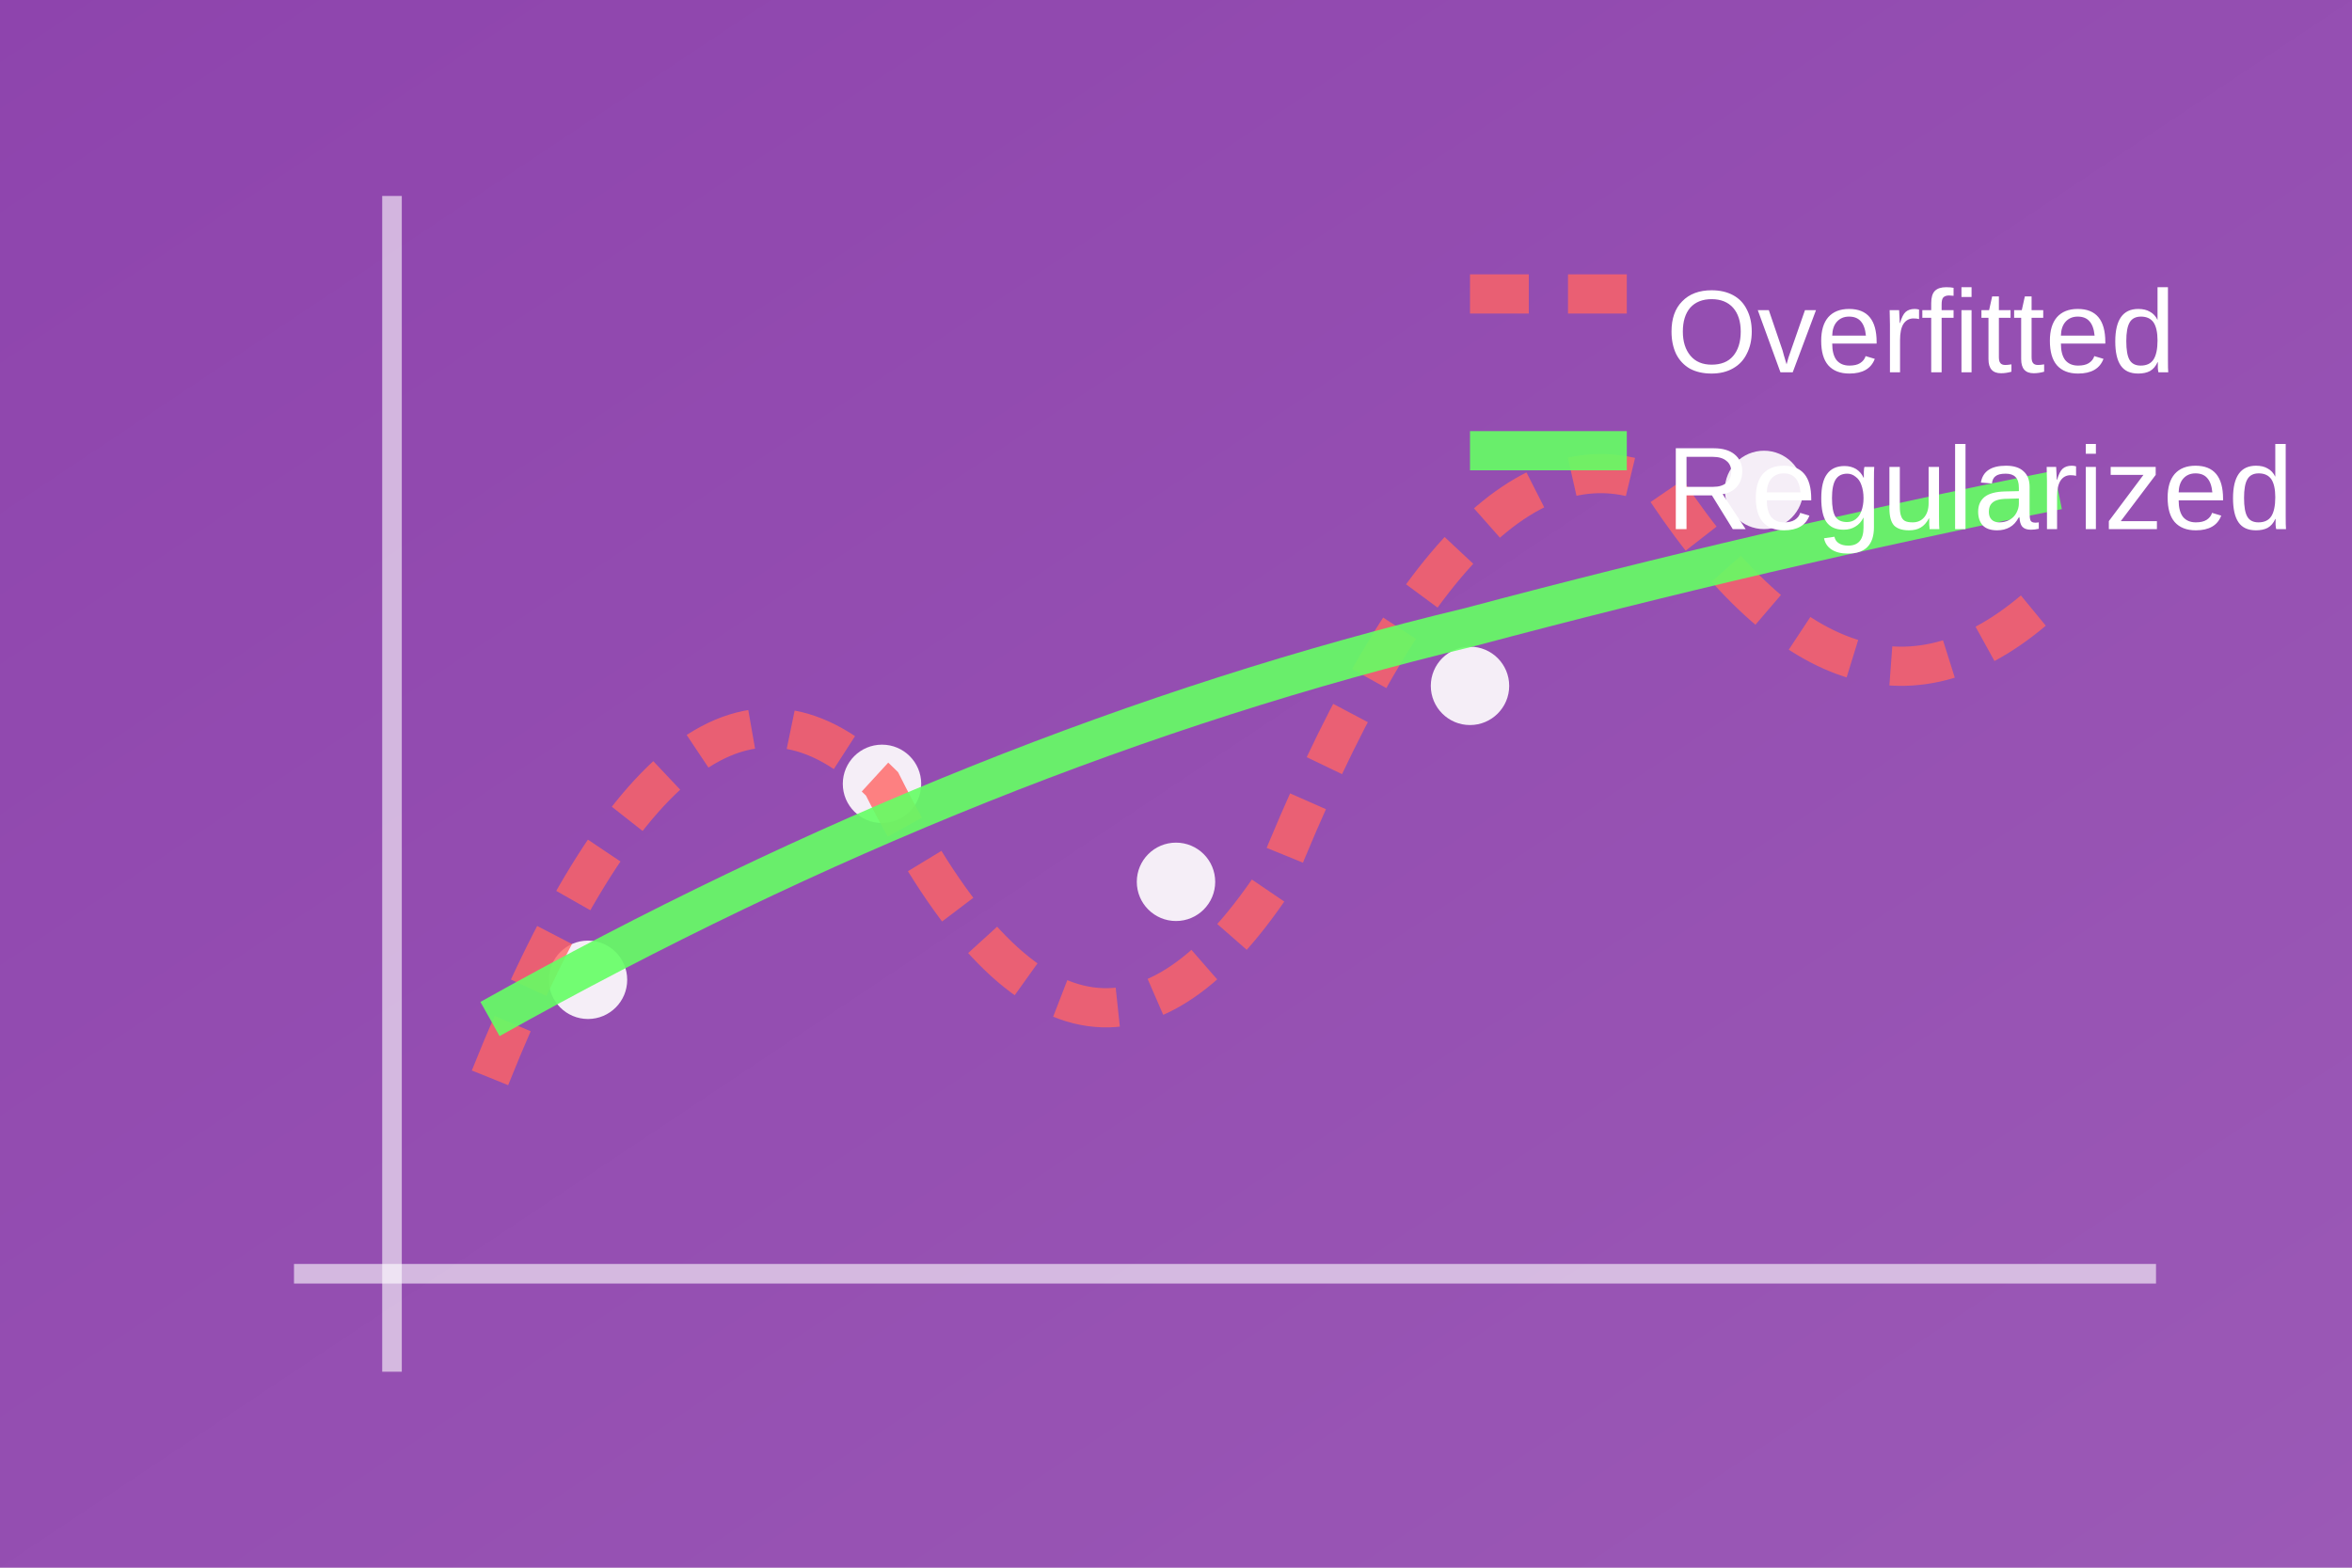
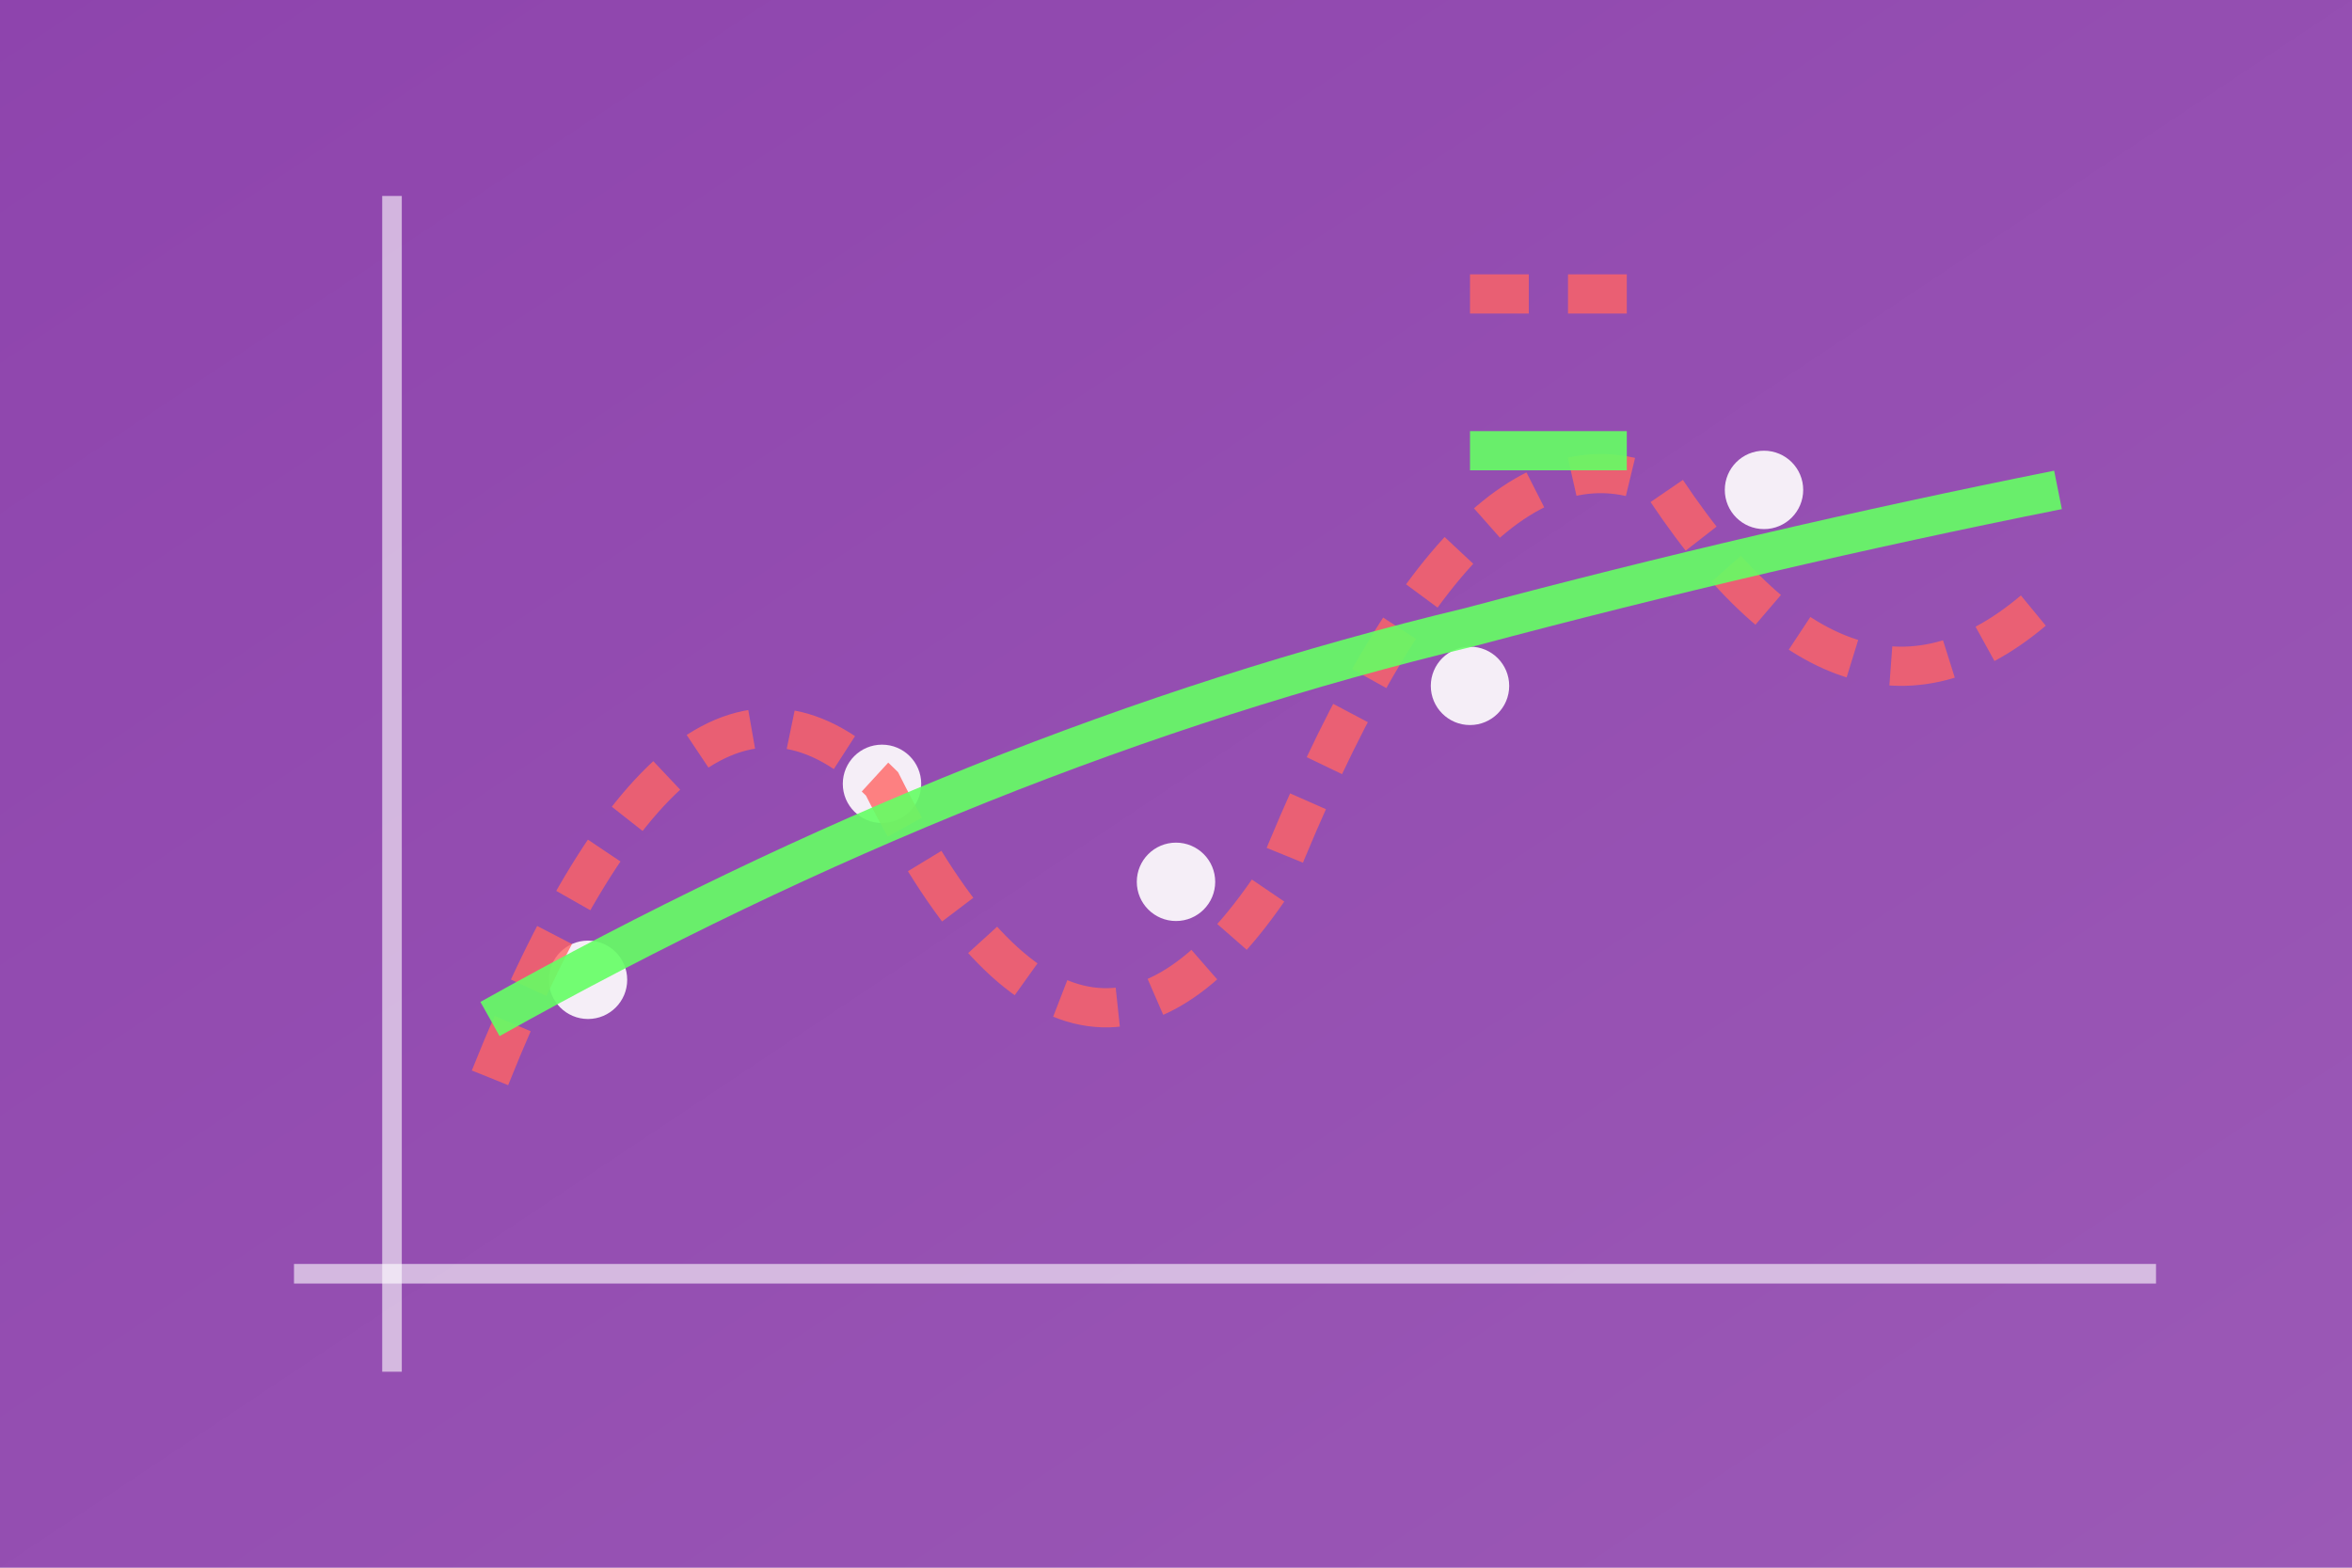
<svg xmlns="http://www.w3.org/2000/svg" viewBox="0 0 120 80">
  <defs>
    <linearGradient id="regGradient" x1="0%" y1="0%" x2="100%" y2="100%">
      <stop offset="0%" style="stop-color:#8e44ad;stop-opacity:1" />
      <stop offset="100%" style="stop-color:#9b59b6;stop-opacity:1" />
    </linearGradient>
  </defs>
  <rect width="120" height="80" fill="url(#regGradient)" />
  <line x1="15" y1="65" x2="110" y2="65" stroke="rgba(255,255,255,0.6)" stroke-width="1" />
  <line x1="20" y1="10" x2="20" y2="70" stroke="rgba(255,255,255,0.6)" stroke-width="1" />
  <circle cx="30" cy="50" r="2" fill="rgba(255,255,255,0.9)" />
  <circle cx="45" cy="40" r="2" fill="rgba(255,255,255,0.9)" />
  <circle cx="60" cy="45" r="2" fill="rgba(255,255,255,0.9)" />
  <circle cx="75" cy="35" r="2" fill="rgba(255,255,255,0.9)" />
  <circle cx="90" cy="25" r="2" fill="rgba(255,255,255,0.9)" />
  <path d="M25,55 Q35,30 45,40 Q55,60 65,45 Q75,20 85,25 Q95,40 105,30" stroke="rgba(255,100,100,0.8)" stroke-width="2" fill="none" stroke-dasharray="3,2" />
  <path d="M25,52 Q50,38 75,32 Q90,28 105,25" stroke="rgba(100,255,100,0.9)" stroke-width="2" fill="none" />
  <g transform="translate(75,15)">
    <line x1="0" y1="0" x2="8" y2="0" stroke="rgba(255,100,100,0.8)" stroke-width="2" stroke-dasharray="3,2" />
-     <text x="10" y="4" font-family="Arial, sans-serif" font-size="6" fill="white">Overfitted</text>
    <line x1="0" y1="8" x2="8" y2="8" stroke="rgba(100,255,100,0.9)" stroke-width="2" />
-     <text x="10" y="12" font-family="Arial, sans-serif" font-size="6" fill="white">Regularized</text>
  </g>
</svg>
